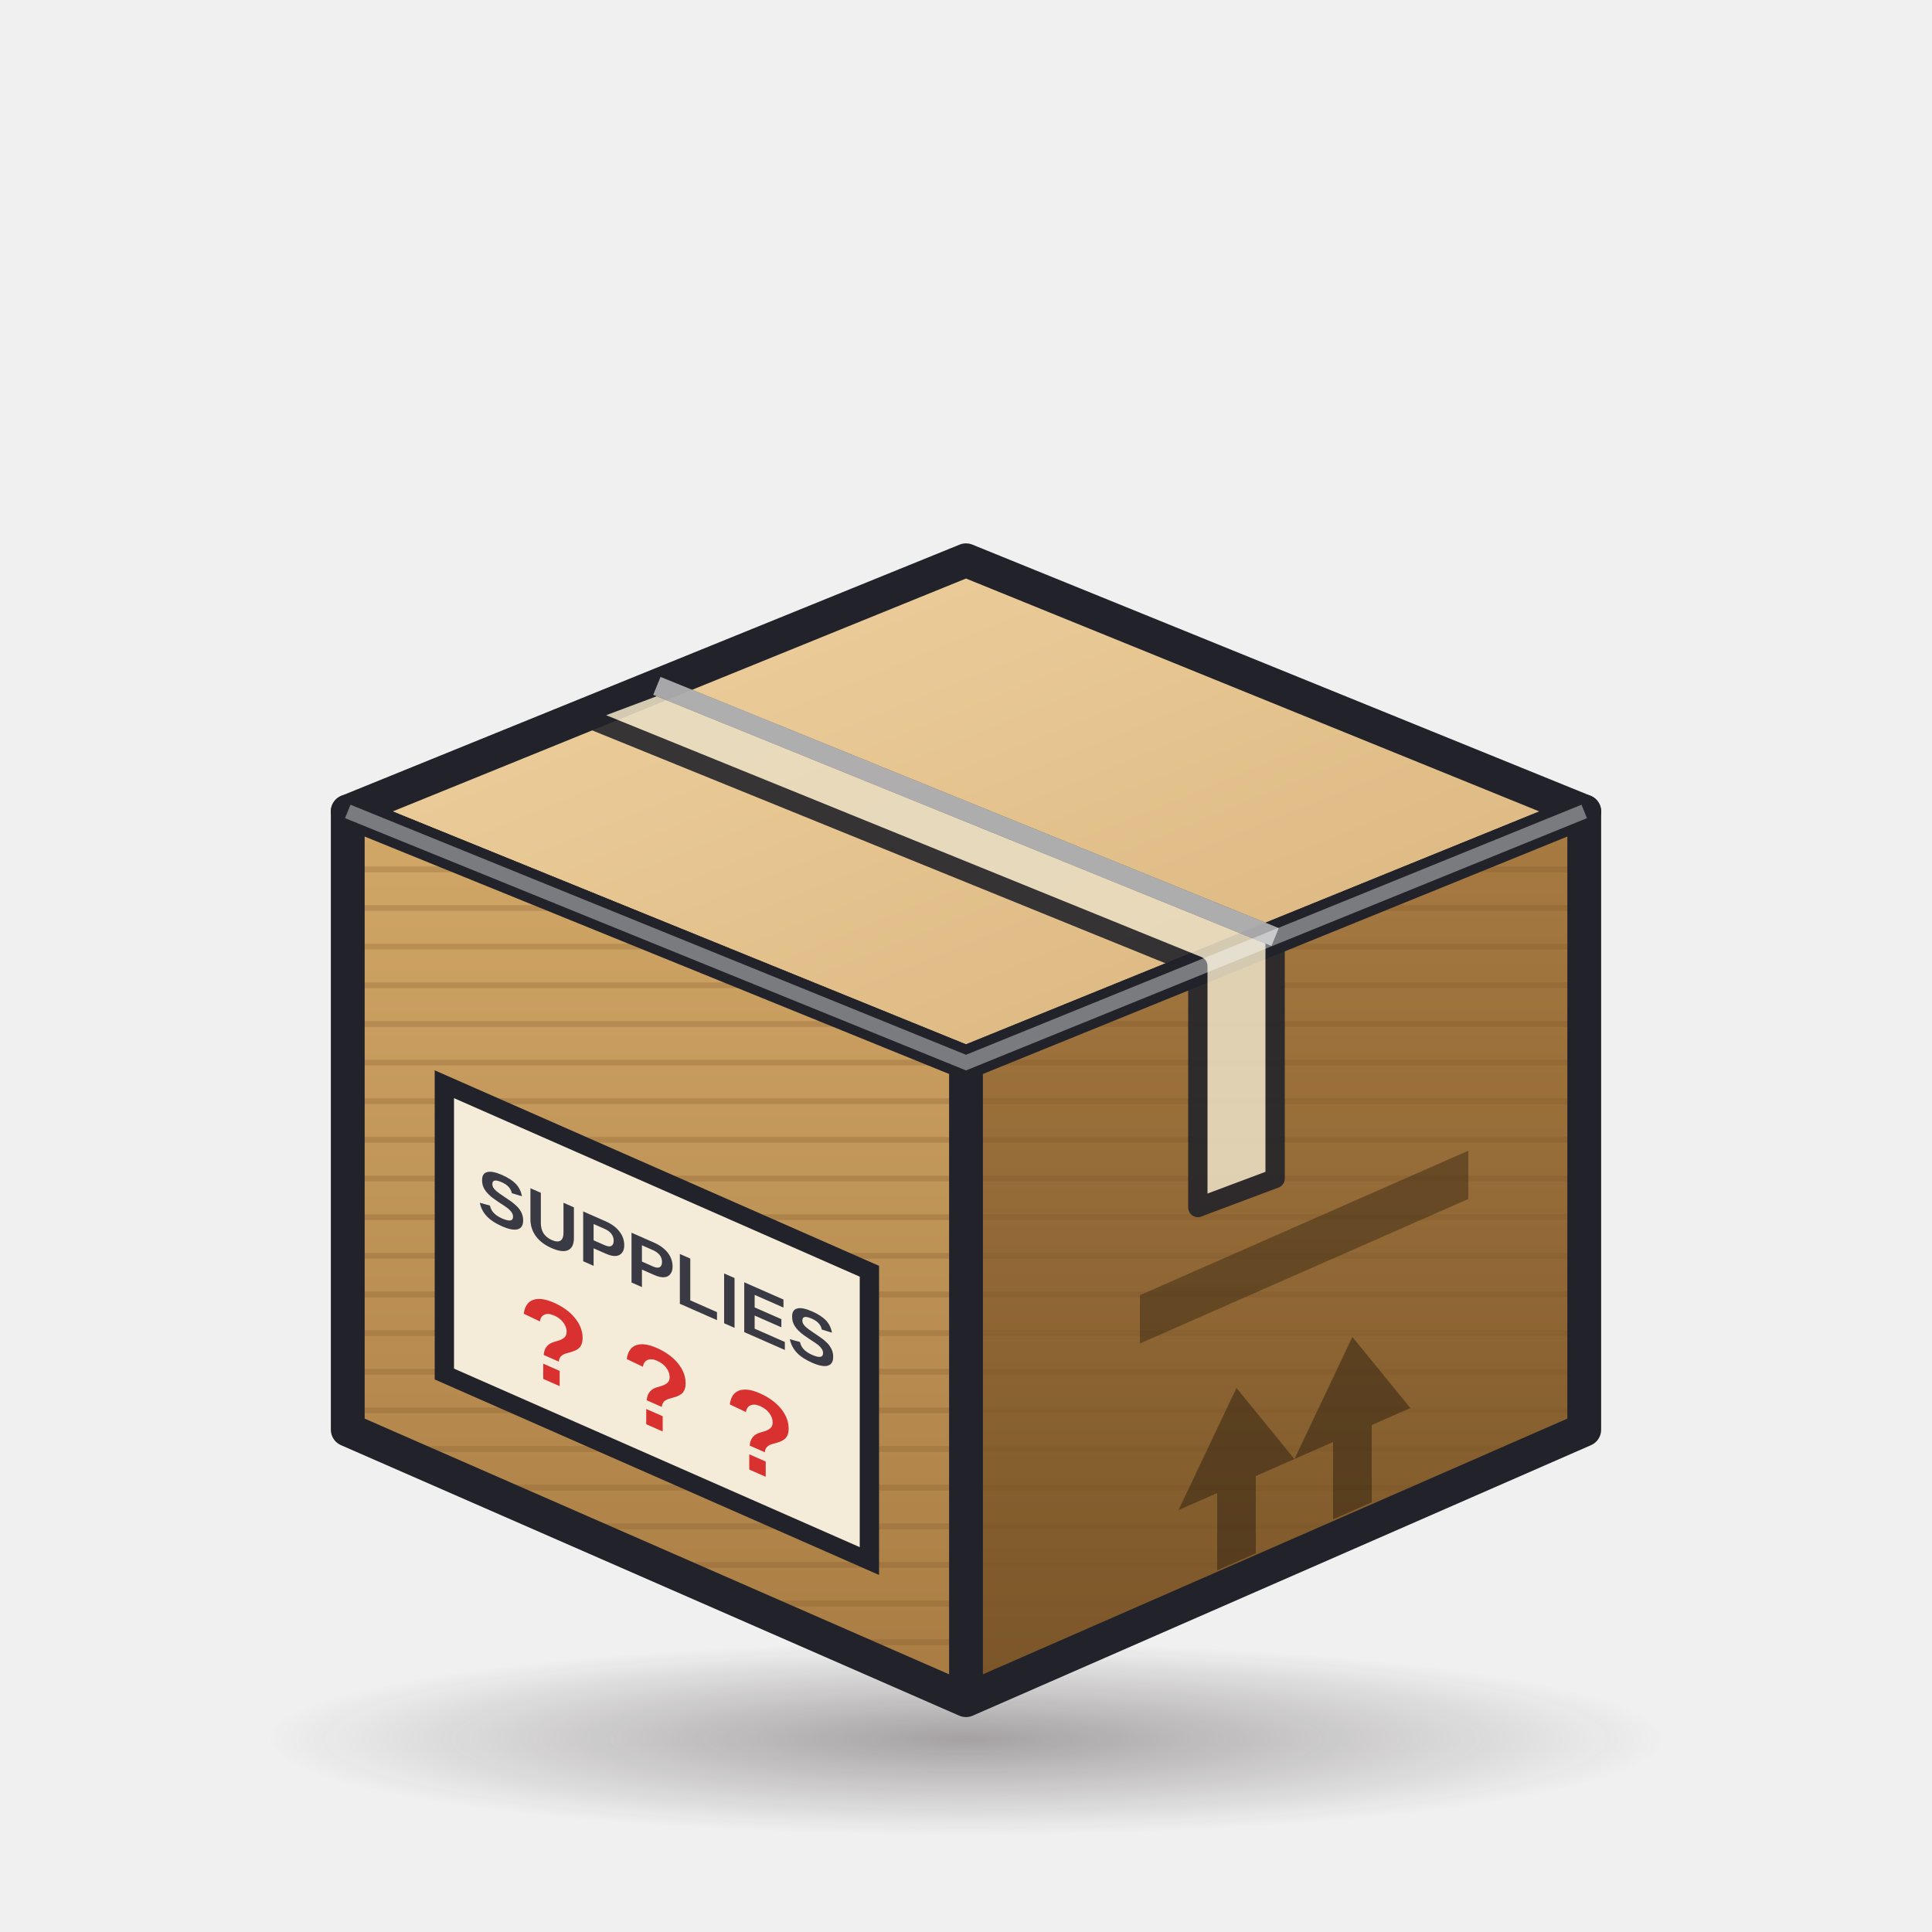
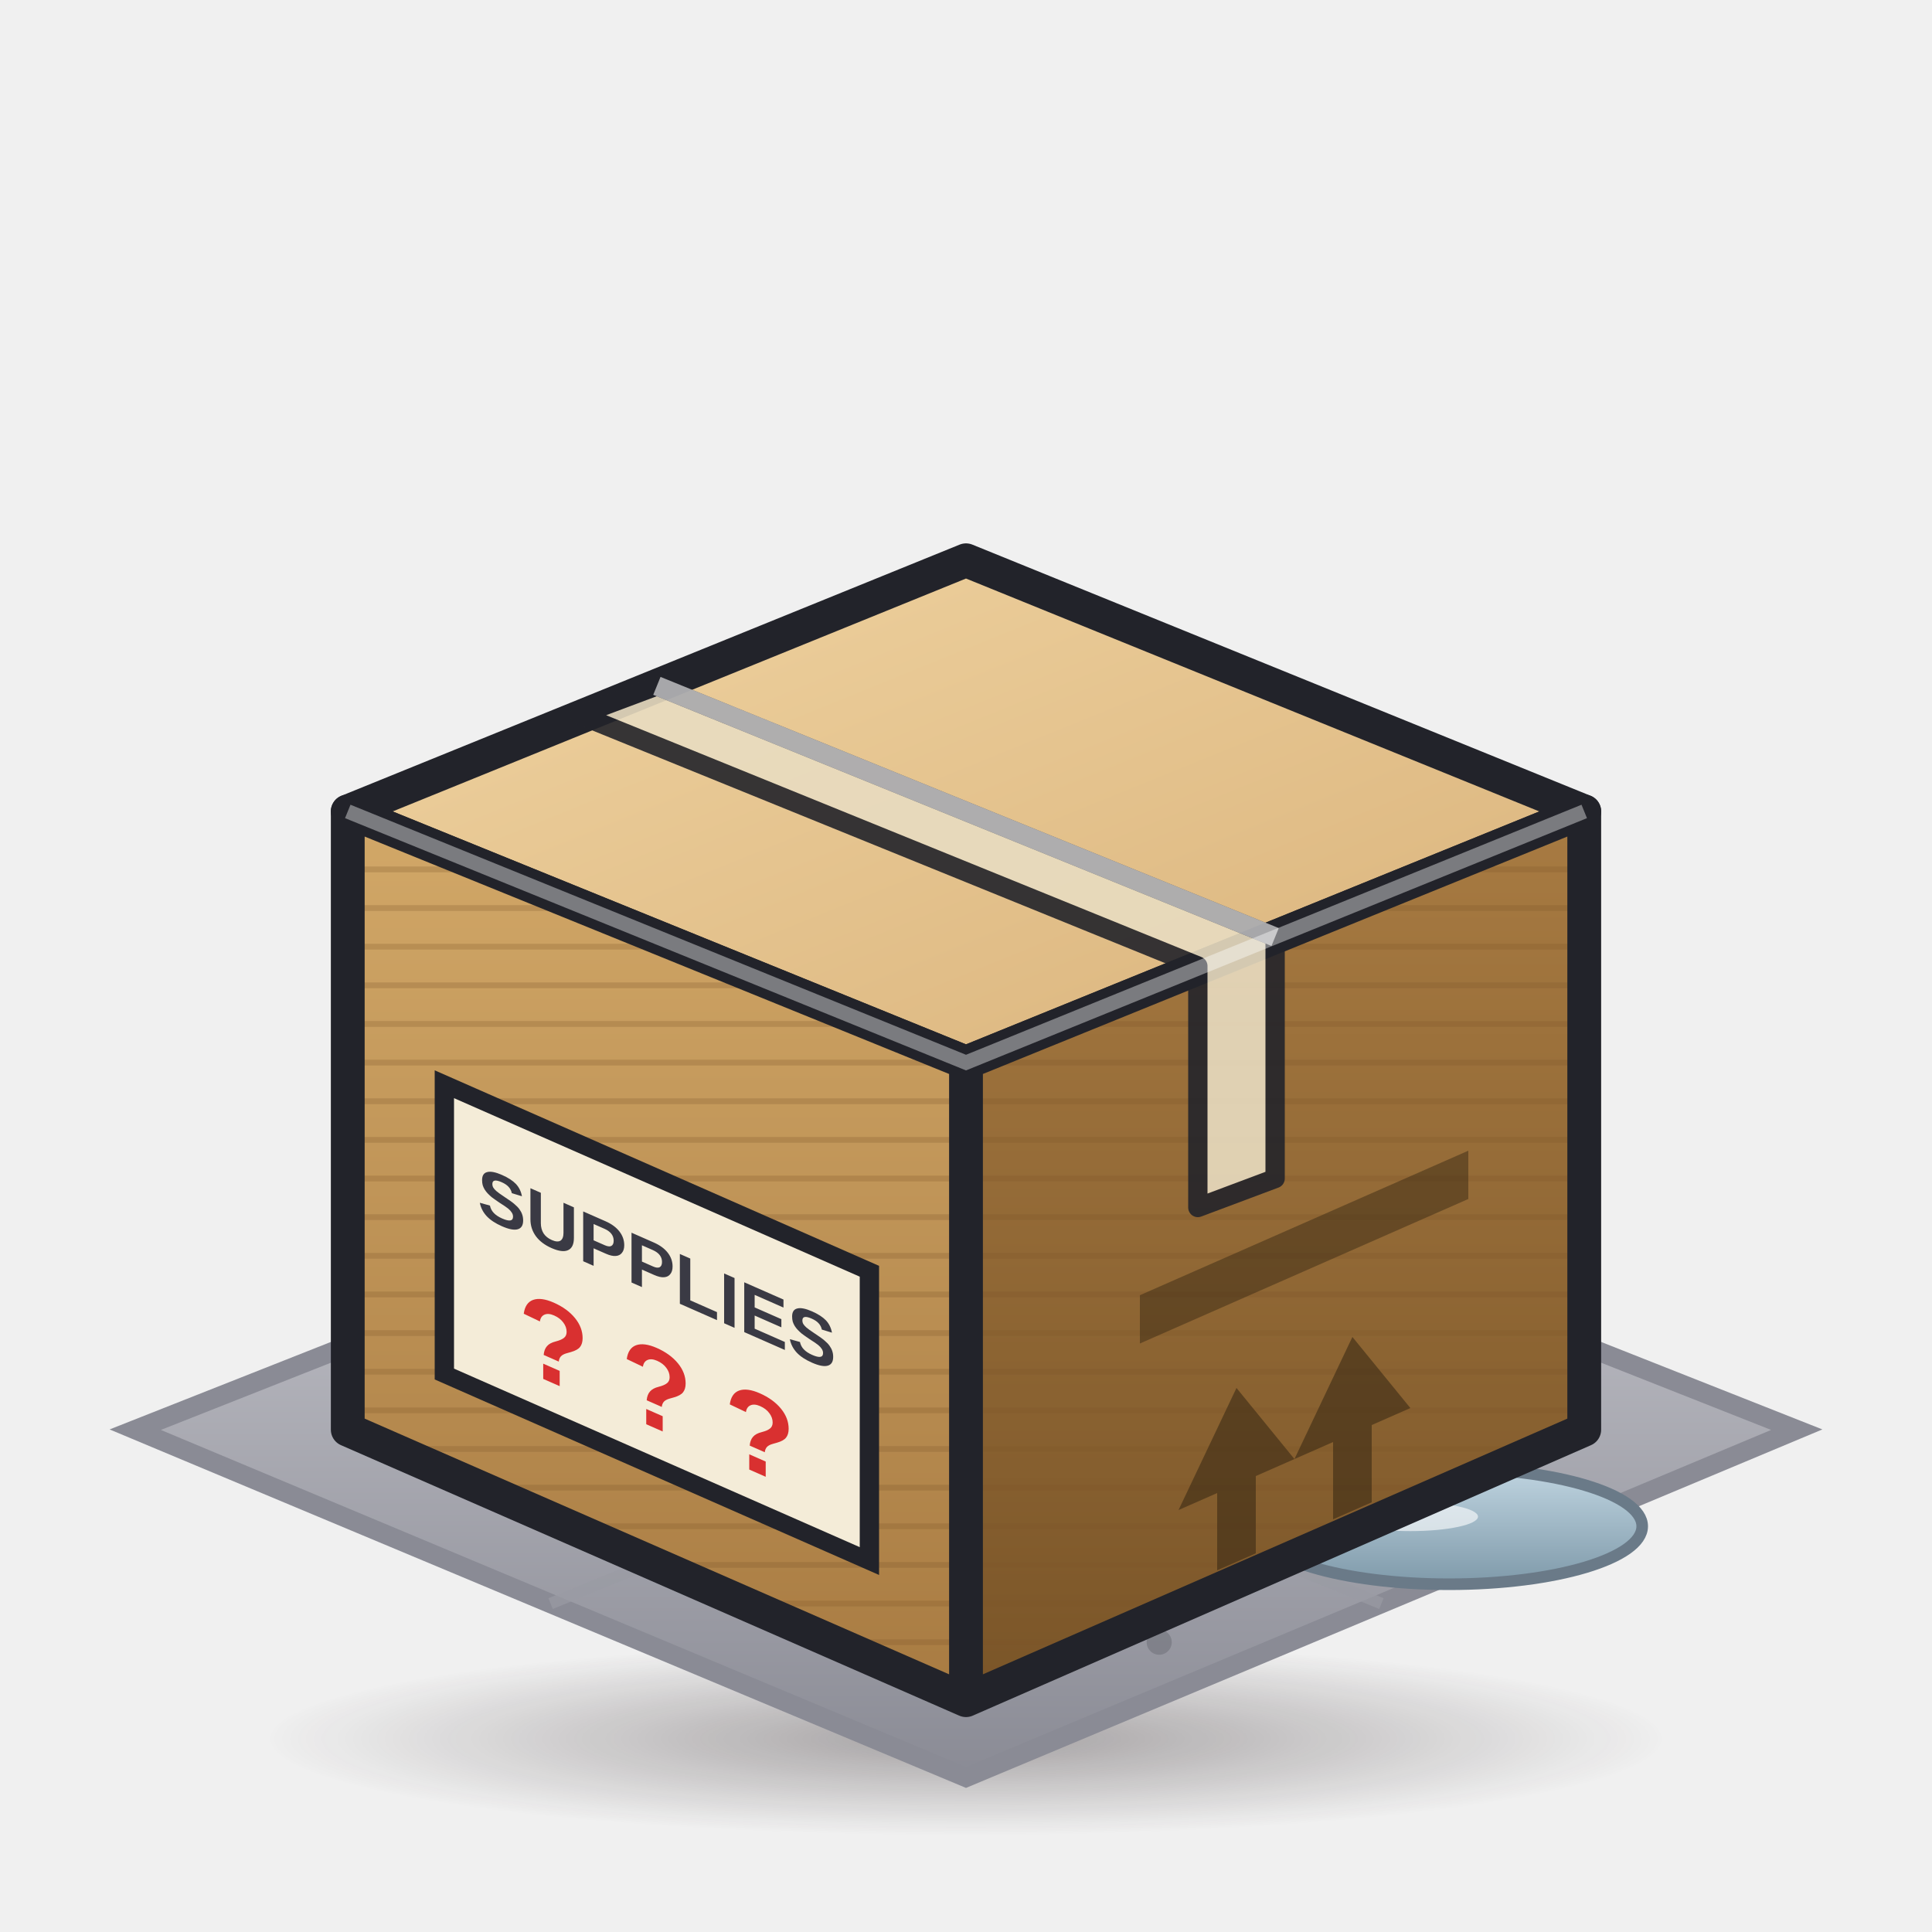
<svg xmlns="http://www.w3.org/2000/svg" viewBox="0 0 200 200">
  <defs>
    <radialGradient id="sh" cx="0.5" cy="0.5" r="0.5">
      <stop offset="0" stop-color="#1a1014" stop-opacity="0.35" />
      <stop offset="1" stop-color="#1a1014" stop-opacity="0" />
    </radialGradient>
+     <linearGradient id="floor" x1="0" y1="0" x2="0" y2="1">
+       <stop offset="0" stop-color="#c9c9cf" />
+       <stop offset="1" stop-color="#8a8b95" />
+     </linearGradient>
+     <linearGradient id="pud" x1="0" y1="0" x2="0" y2="1">
+       <stop offset="0" stop-color="#bfd4e0" />
+       <stop offset="1" stop-color="#7f9aaa" />
+     </linearGradient>
    <linearGradient id="top" x1="0" y1="0" x2="1" y2="1">
      <stop offset="0" stop-color="#f0d4a2" />
      <stop offset="1" stop-color="#d9b27a" />
    </linearGradient>
    <linearGradient id="lft" x1="0" y1="0" x2="0" y2="1">
      <stop offset="0" stop-color="#d2a868" />
      <stop offset="1" stop-color="#a87b42" />
    </linearGradient>
    <linearGradient id="rgt" x1="0" y1="0" x2="0" y2="1">
      <stop offset="0" stop-color="#a87b42" />
      <stop offset="1" stop-color="#7a5528" />
    </linearGradient>
    <pattern id="card" width="4" height="4" patternUnits="userSpaceOnUse">
      <path d="M0 2H4" stroke="#7a5528" stroke-width=".6" opacity=".25" />
    </pattern>
  </defs>
  <ellipse cx="100" cy="180" rx="72" ry="10" fill="url(#sh)" />
+   <path d="M14 148L100 114L186 148L100 184Z" fill="url(#floor)" stroke="#8a8b95" stroke-width="2" />
+   <g stroke="#9a9ba4" stroke-width="1.2" opacity=".7">
+     <path d="M57 131L143 166M57 166L143 131" />
+   </g>
+   <ellipse cx="150" cy="158" rx="20" ry="6" fill="url(#pud)" stroke="#6a7a88" stroke-width="1.2" />
+   <ellipse cx="146" cy="157" rx="7" ry="1.5" fill="#fff" opacity=".6" />
+   <g fill="#6a6b74" opacity=".5">
+     <circle cx="40" cy="150" r="1.2" />
+     <circle cx="70" cy="160" r="1" />
+     <circle cx="120" cy="170" r="1.3" />
+     <circle cx="160" cy="142" r="1" />
+   </g>
  <path d="M36 84L100 58L164 84L100 110Z" fill="url(#top)" stroke="#22232a" stroke-width="3.5" stroke-linejoin="round" />
  <path d="M36 84V148L100 176V110Z" fill="url(#lft)" />
  <path d="M36 84V148L100 176V110Z" fill="url(#card)" />
  <path d="M164 84V148L100 176V110Z" fill="url(#rgt)" />
  <path d="M164 84V148L100 176V110Z" fill="url(#card)" />
  <path d="M36 84V148L100 176V110ZM164 84V148L100 176V110Z" fill="none" stroke="#22232a" stroke-width="3.5" stroke-linejoin="round" />
  <path d="M68 71L132 97V122L124 125V100L60 74Z" fill="#e8dcc0" opacity=".9" stroke="#22232a" stroke-width="2" stroke-linejoin="round" />
  <path d="M68 71L132 97" stroke="#fff" stroke-width="2" opacity=".6" />
  <path d="M36 84L100 110L164 84" fill="none" stroke="#fff" stroke-width="1.5" opacity=".4" />
  <g transform="matrix(1 .44 0 1 0 0)">
    <rect x="46" y="92" width="44" height="30" fill="#f4ecd8" stroke="#22232a" stroke-width="2" />
    <text x="68" y="104" font-family="Arial, sans-serif" font-size="7.5" font-weight="900" fill="#3a3a44" text-anchor="middle">SUPPLIES</text>
    <text x="68" y="118" font-family="Arial, sans-serif" font-size="12" font-weight="900" fill="#d93030" text-anchor="middle">? ? ?</text>
  </g>
  <g transform="matrix(1 -.44 0 1 0 0)">
    <path d="M128 200l6 10h-4v8h-4v-8h-4z" fill="#3a2a14" opacity=".6" />
    <path d="M140 200l6 10h-4v8h-4v-8h-4z" fill="#3a2a14" opacity=".6" />
    <rect x="118" y="186" width="34" height="5" fill="#3a2a14" opacity=".5" />
  </g>
</svg>
